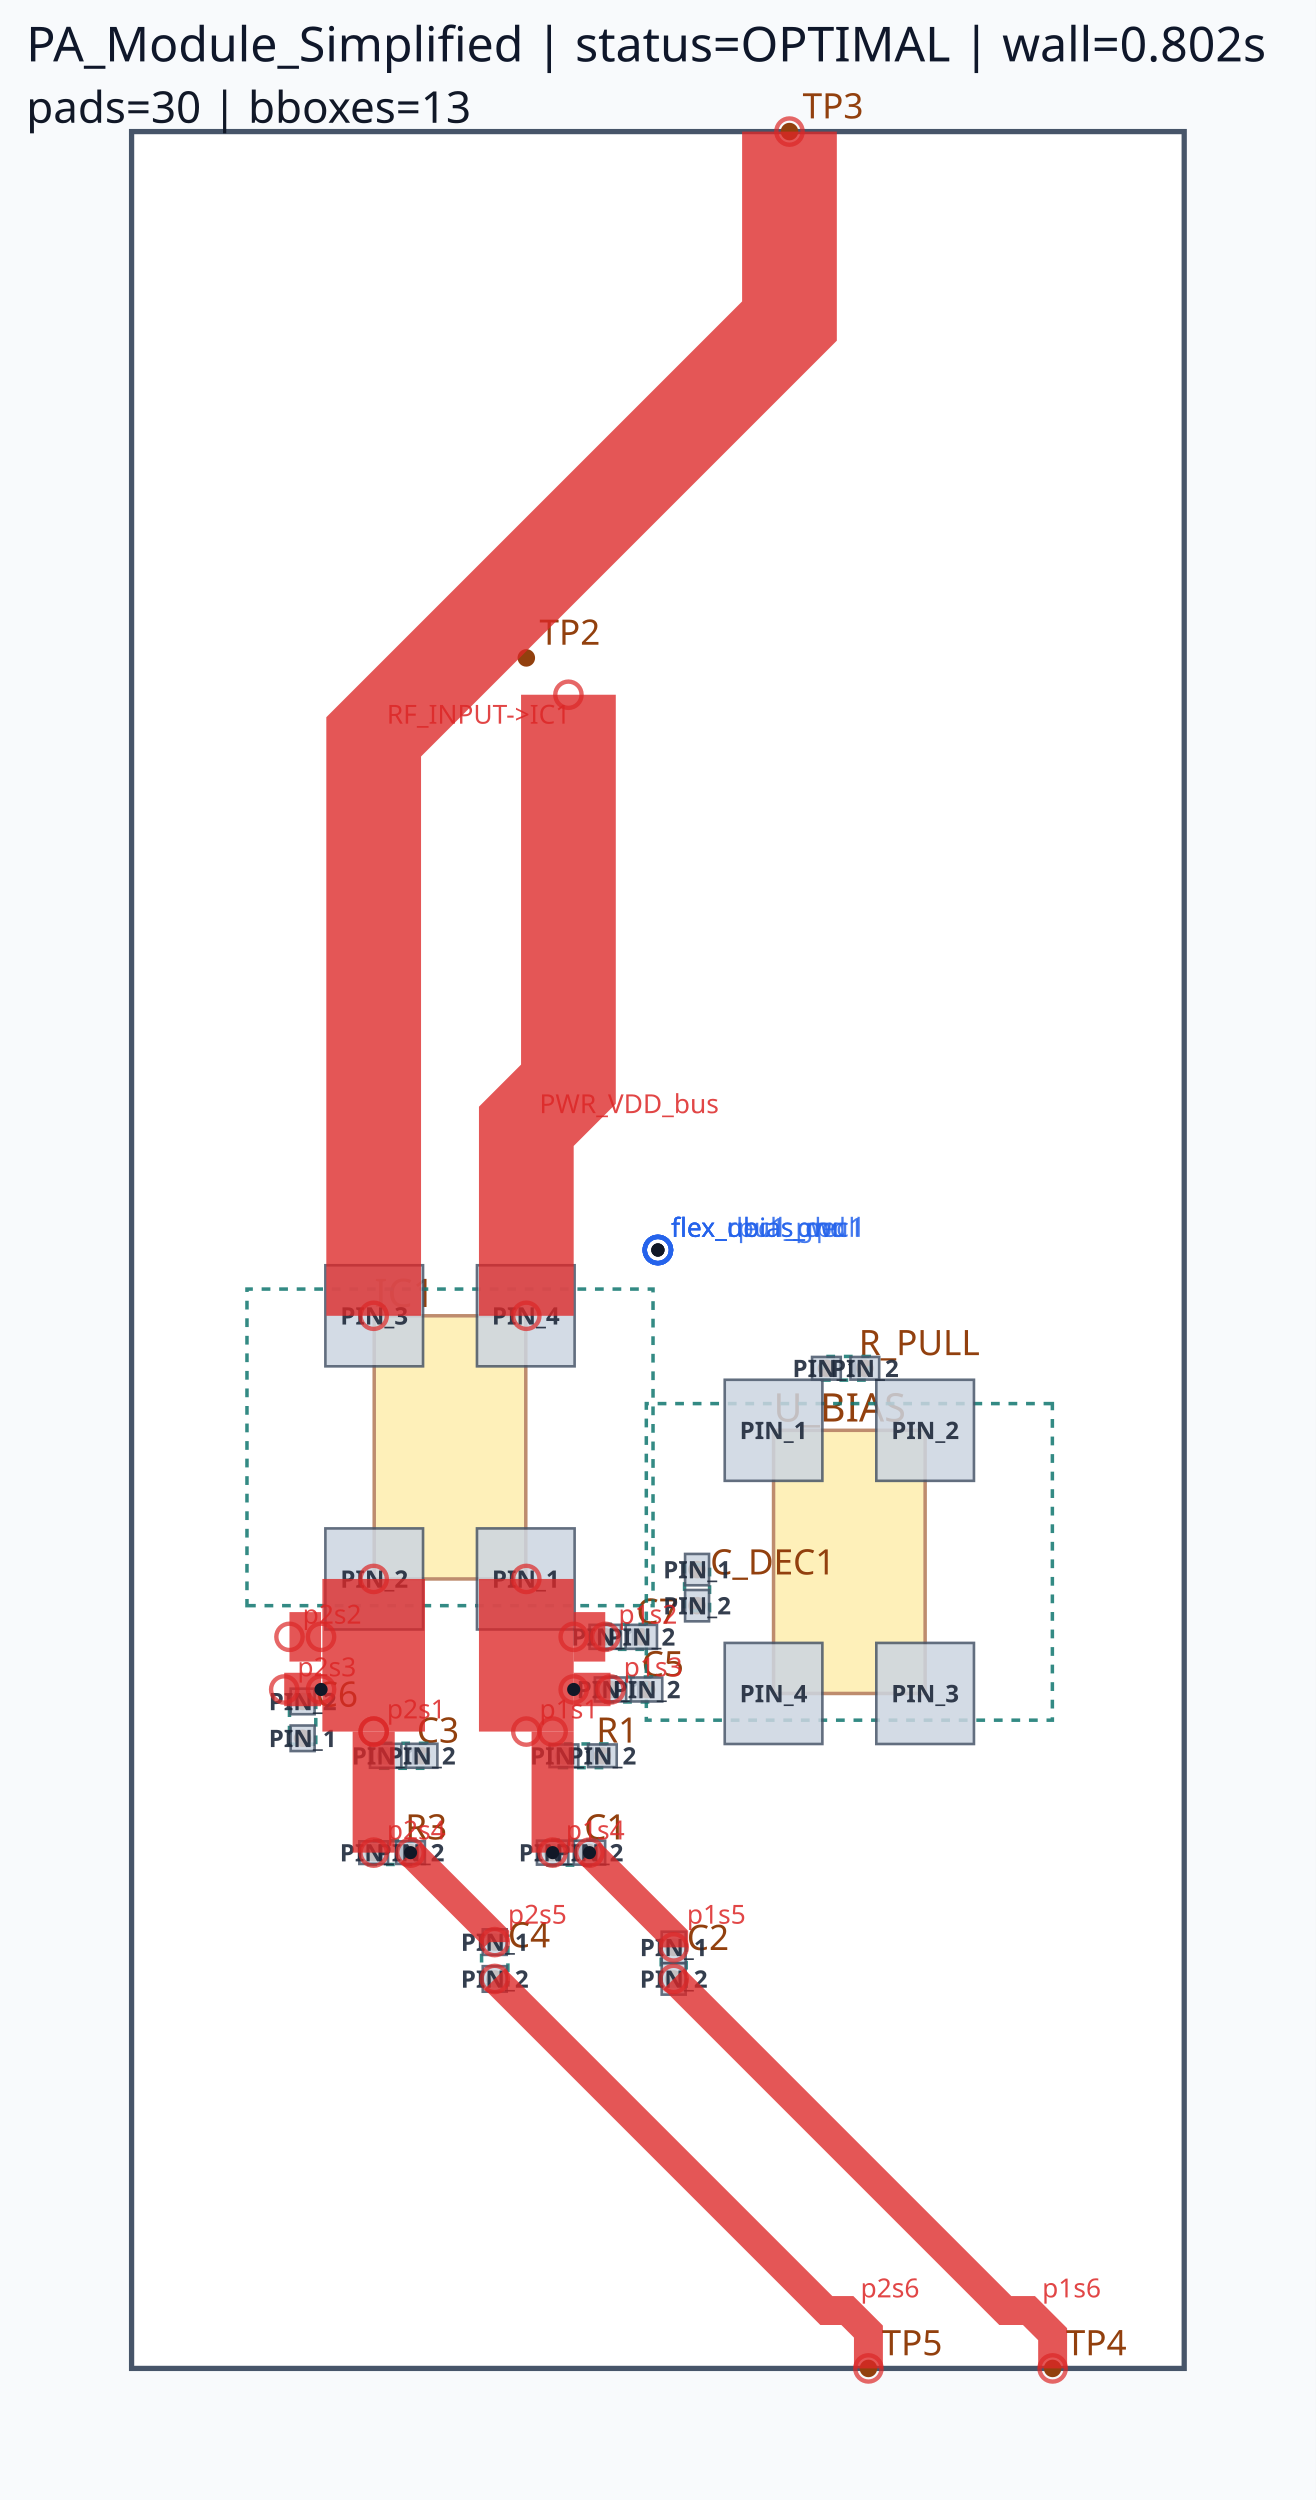
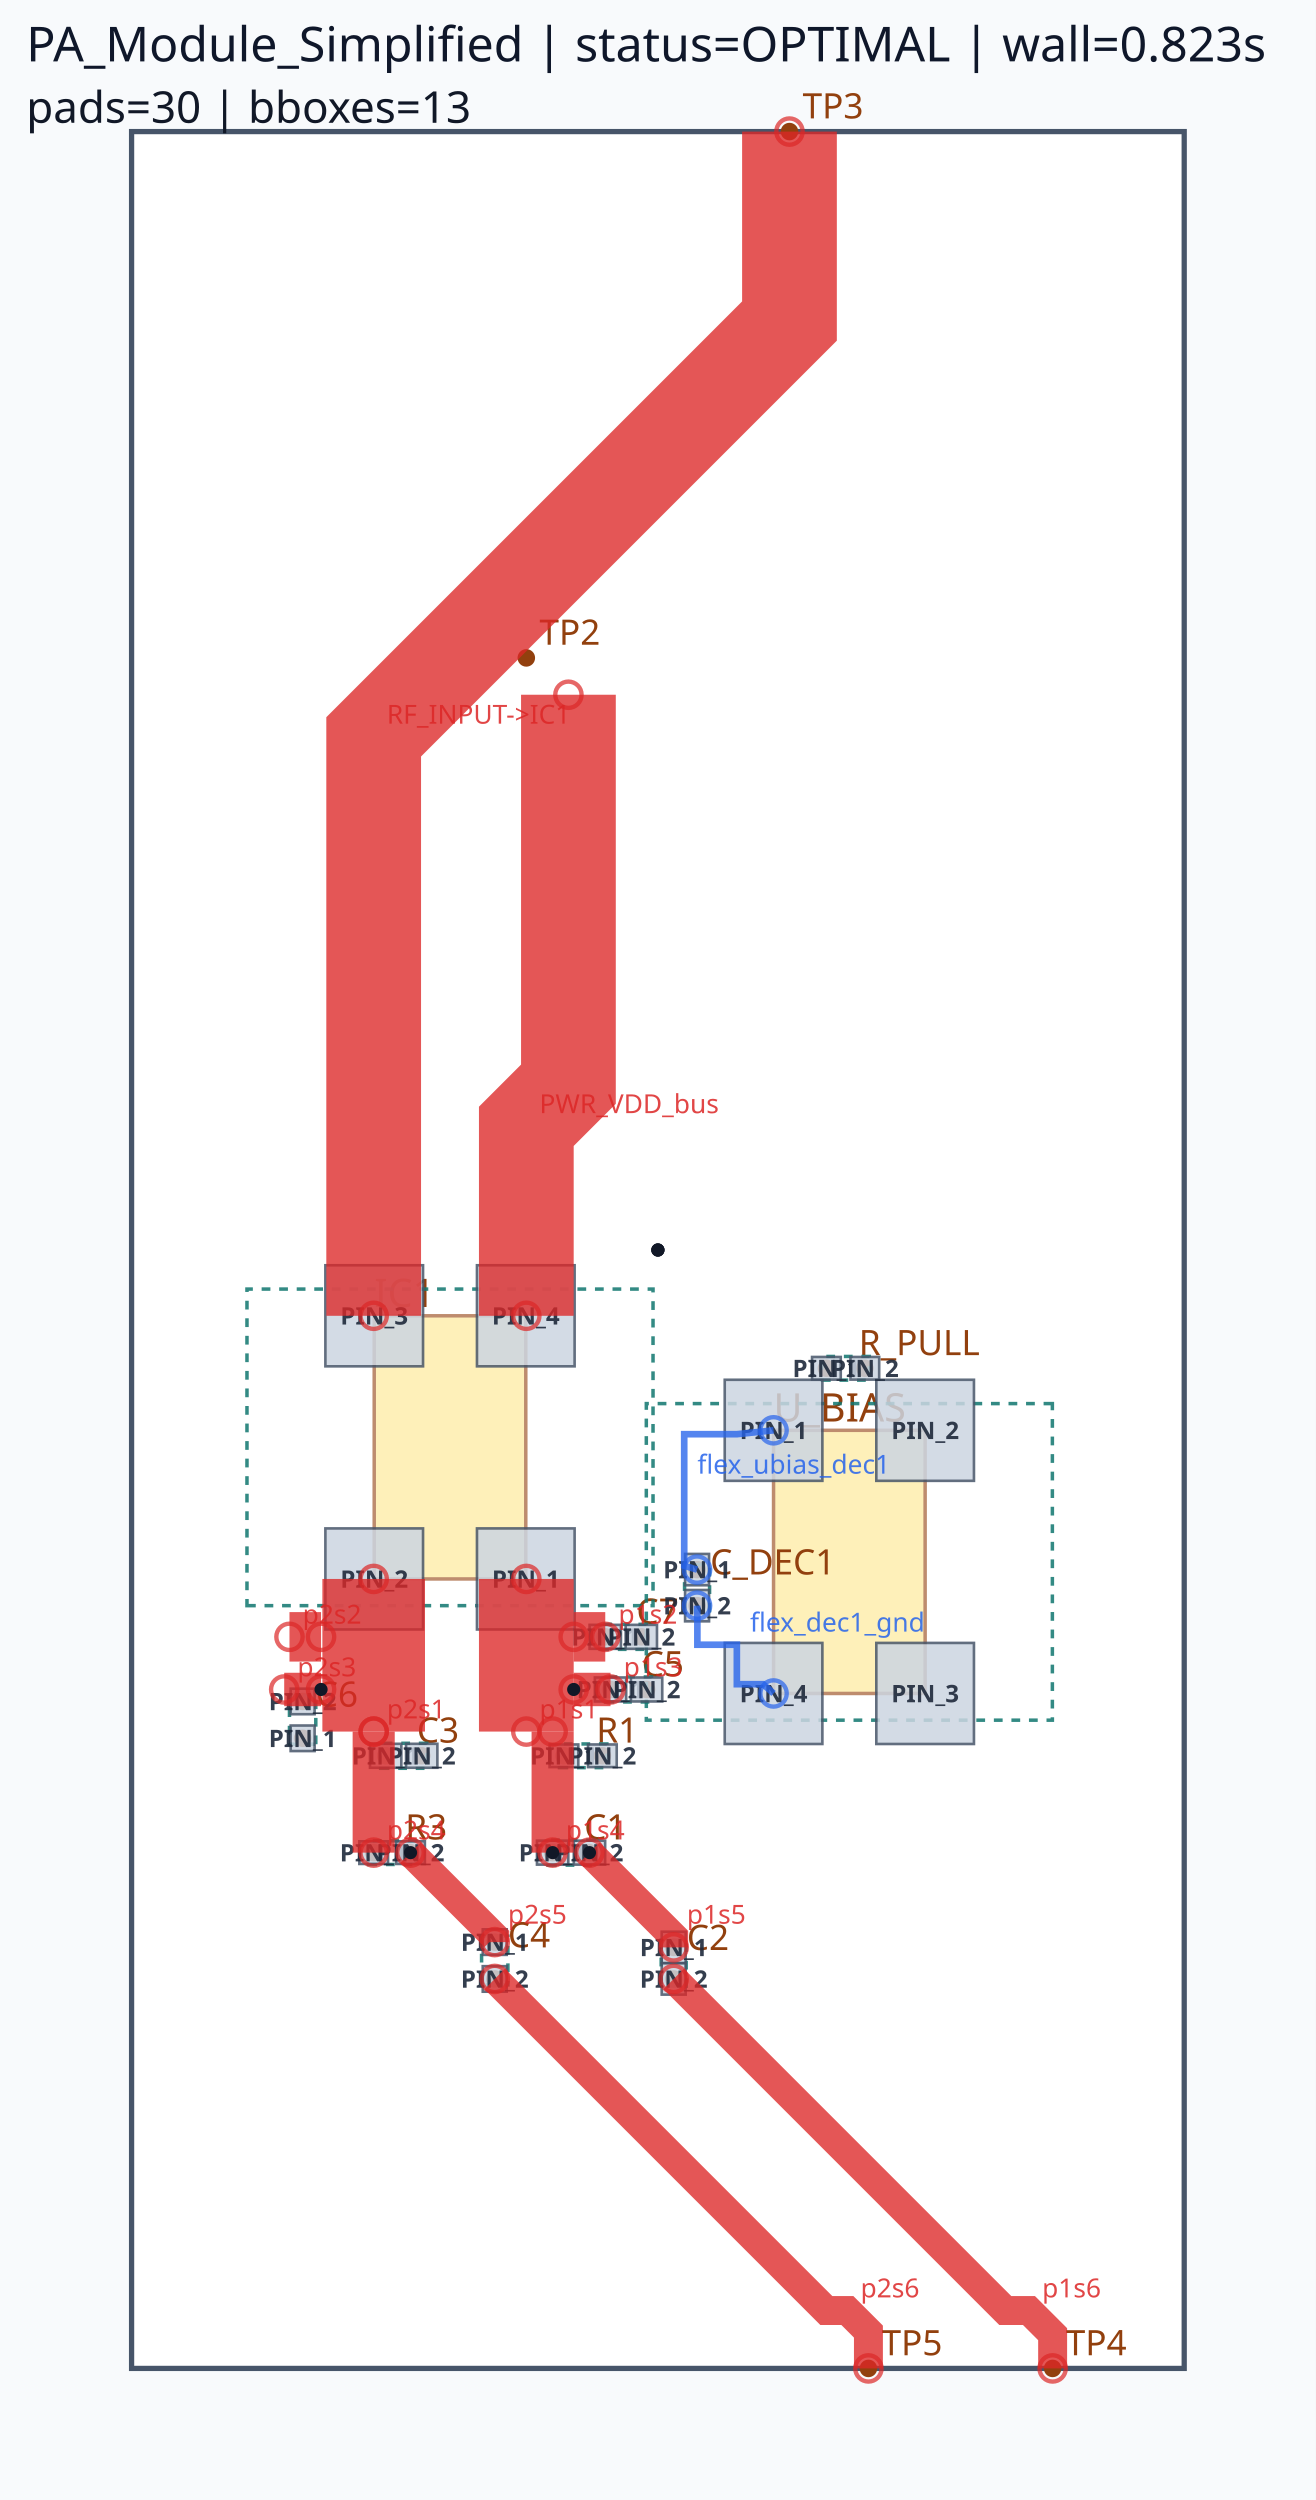
<svg xmlns="http://www.w3.org/2000/svg" viewBox="0 0 300.0 570.0" width="300.0" height="570.0">
  <rect x="0" y="0" width="100%" height="100%" fill="#f8fafc" />
  <rect x="30.00" y="30.00" width="240.00" height="510.00" fill="#ffffff" stroke="#475569" stroke-width="1.2" />
  <rect x="85.32" y="300.00" width="34.56" height="60.00" fill="#fde68a" stroke="#92400e" stroke-width="0.8" opacity="0.6" />
  <text x="85.32" y="298.00" font-family="sans-serif" font-size="9" fill="#92400e">IC1</text>
  <circle cx="120.00" cy="150.00" r="2" fill="#92400e" />
  <text x="123.00" y="147.00" font-family="sans-serif" font-size="8" fill="#92400e">TP2</text>
  <circle cx="180.00" cy="30.00" r="2" fill="#92400e" />
  <text x="183.00" y="27.00" font-family="sans-serif" font-size="8" fill="#92400e">TP3</text>
  <circle cx="240.00" cy="540.00" r="2" fill="#92400e" />
  <text x="243.00" y="537.00" font-family="sans-serif" font-size="8" fill="#92400e">TP4</text>
  <circle cx="198.00" cy="540.00" r="2" fill="#92400e" />
  <text x="201.00" y="537.00" font-family="sans-serif" font-size="8" fill="#92400e">TP5</text>
  <circle cx="126.00" cy="422.40" r="2" fill="#92400e" />
  <circle cx="134.40" cy="422.40" r="2" fill="#92400e" />
  <text x="133.20" y="419.40" font-family="sans-serif" font-size="8" fill="#92400e">C1</text>
  <circle cx="153.60" cy="444.00" r="2" fill="#92400e" />
  <circle cx="153.60" cy="451.20" r="2" fill="#92400e" />
  <text x="156.60" y="444.60" font-family="sans-serif" font-size="8" fill="#92400e">C2</text>
  <circle cx="112.80" cy="442.80" r="2" fill="#92400e" />
  <circle cx="112.80" cy="451.20" r="2" fill="#92400e" />
  <text x="115.80" y="444.00" font-family="sans-serif" font-size="8" fill="#92400e">C4</text>
  <circle cx="128.58" cy="400.32" r="2" fill="#92400e" />
  <circle cx="137.34" cy="400.32" r="2" fill="#92400e" />
  <text x="135.96" y="397.32" font-family="sans-serif" font-size="8" fill="#92400e">R1</text>
  <circle cx="85.20" cy="422.40" r="2" fill="#92400e" />
  <circle cx="93.60" cy="422.40" r="2" fill="#92400e" />
  <text x="92.40" y="419.40" font-family="sans-serif" font-size="8" fill="#92400e">R3</text>
  <circle cx="87.93" cy="400.32" r="2" fill="#92400e" />
  <circle cx="96.15" cy="400.32" r="2" fill="#92400e" />
  <text x="95.04" y="397.32" font-family="sans-serif" font-size="8" fill="#92400e">C3</text>
  <circle cx="139.20" cy="385.20" r="2" fill="#92400e" />
  <circle cx="147.42" cy="385.20" r="2" fill="#92400e" />
  <text x="146.31" y="382.20" font-family="sans-serif" font-size="8" fill="#92400e">C5</text>
  <circle cx="69.00" cy="396.33" r="2" fill="#92400e" />
  <circle cx="69.00" cy="387.93" r="2" fill="#92400e" />
  <text x="72.00" y="389.13" font-family="sans-serif" font-size="8" fill="#92400e">C6</text>
  <circle cx="138.00" cy="373.20" r="2" fill="#92400e" />
  <circle cx="146.22" cy="373.20" r="2" fill="#92400e" />
  <text x="145.11" y="370.20" font-family="sans-serif" font-size="8" fill="#92400e">C7</text>
  <rect x="176.37" y="326.11" width="34.56" height="60.00" fill="#fde68a" stroke="#92400e" stroke-width="0.8" opacity="0.6" />
  <text x="176.37" y="324.11" font-family="sans-serif" font-size="9" fill="#92400e">U_BIAS</text>
  <circle cx="158.93" cy="357.87" r="2" fill="#92400e" />
  <circle cx="158.93" cy="366.09" r="2" fill="#92400e" />
  <text x="161.93" y="358.98" font-family="sans-serif" font-size="8" fill="#92400e">C_DEC1</text>
  <circle cx="188.42" cy="311.97" r="2" fill="#92400e" />
  <circle cx="197.18" cy="311.97" r="2" fill="#92400e" />
  <text x="195.80" y="308.97" font-family="sans-serif" font-size="8" fill="#92400e">R_PULL</text>
  <path d="M 56.31,366.09 L 148.89,366.09 L 148.89,293.91 L 56.31,293.91 Z" class="component-bbox" fill="none" stroke="#0f766e" stroke-width="0.8" stroke-dasharray="2 2" opacity="0.85" />
  <path d="M 124.95,425.25 L 135.45,425.25 L 135.45,419.55 L 124.95,419.55 Z" class="component-bbox" fill="none" stroke="#0f766e" stroke-width="0.8" stroke-dasharray="2 2" opacity="0.85" />
  <path d="M 150.75,442.35 L 150.75,452.85 L 156.45,452.85 L 156.45,442.35 Z" class="component-bbox" fill="none" stroke="#0f766e" stroke-width="0.8" stroke-dasharray="2 2" opacity="0.85" />
  <path d="M 109.80,441.45 L 109.80,452.55 L 115.80,452.55 L 115.80,441.45 Z" class="component-bbox" fill="none" stroke="#0f766e" stroke-width="0.8" stroke-dasharray="2 2" opacity="0.85" />
  <path d="M 127.56,403.02 L 138.36,403.02 L 138.36,397.62 L 127.56,397.62 Z" class="component-bbox" fill="none" stroke="#0f766e" stroke-width="0.8" stroke-dasharray="2 2" opacity="0.85" />
  <path d="M 84.00,425.10 L 94.80,425.10 L 94.80,419.70 L 84.00,419.70 Z" class="component-bbox" fill="none" stroke="#0f766e" stroke-width="0.8" stroke-dasharray="2 2" opacity="0.85" />
  <path d="M 86.79,403.17 L 97.29,403.17 L 97.29,397.47 L 86.79,397.47 Z" class="component-bbox" fill="none" stroke="#0f766e" stroke-width="0.8" stroke-dasharray="2 2" opacity="0.85" />
  <path d="M 138.06,388.05 L 148.56,388.05 L 148.56,382.35 L 138.06,382.35 Z" class="component-bbox" fill="none" stroke="#0f766e" stroke-width="0.8" stroke-dasharray="2 2" opacity="0.85" />
  <path d="M 72.00,397.68 L 72.00,386.58 L 66.00,386.58 L 66.00,397.68 Z" class="component-bbox" fill="none" stroke="#0f766e" stroke-width="0.8" stroke-dasharray="2 2" opacity="0.85" />
  <path d="M 136.86,376.05 L 147.36,376.05 L 147.36,370.35 L 136.86,370.35 Z" class="component-bbox" fill="none" stroke="#0f766e" stroke-width="0.8" stroke-dasharray="2 2" opacity="0.85" />
  <path d="M 239.94,320.02 L 147.36,320.02 L 147.36,392.20 L 239.94,392.20 Z" class="component-bbox" fill="none" stroke="#0f766e" stroke-width="0.8" stroke-dasharray="2 2" opacity="0.85" />
  <path d="M 156.08,356.73 L 156.08,367.23 L 161.78,367.23 L 161.78,356.73 Z" class="component-bbox" fill="none" stroke="#0f766e" stroke-width="0.8" stroke-dasharray="2 2" opacity="0.85" />
  <path d="M 187.40,314.67 L 198.20,314.67 L 198.20,309.27 L 187.40,309.27 Z" class="component-bbox" fill="none" stroke="#0f766e" stroke-width="0.8" stroke-dasharray="2 2" opacity="0.85" />
  <polygon points="108.75,348.48 108.75,371.52 131.01,371.52 131.01,348.48" fill="#cbd5e1" stroke="#475569" stroke-width="0.6" opacity="0.85" />
  <text x="119.88" y="362.00" font-family="sans-serif" font-size="5.5" text-anchor="middle" font-weight="bold" fill="#1e293b" opacity="0.9">PIN_1</text>
  <polygon points="74.19,348.48 74.19,371.52 96.45,371.52 96.45,348.48" fill="#cbd5e1" stroke="#475569" stroke-width="0.6" opacity="0.85" />
  <text x="85.32" y="362.00" font-family="sans-serif" font-size="5.5" text-anchor="middle" font-weight="bold" fill="#1e293b" opacity="0.9">PIN_2</text>
  <polygon points="96.45,311.52 96.45,288.48 74.19,288.48 74.19,311.52" fill="#cbd5e1" stroke="#475569" stroke-width="0.6" opacity="0.85" />
  <text x="85.32" y="302.00" font-family="sans-serif" font-size="5.5" text-anchor="middle" font-weight="bold" fill="#1e293b" opacity="0.9">PIN_3</text>
  <polygon points="131.01,311.52 131.01,288.48 108.75,288.48 108.75,311.52" fill="#cbd5e1" stroke="#475569" stroke-width="0.6" opacity="0.85" />
  <text x="119.88" y="302.00" font-family="sans-serif" font-size="5.5" text-anchor="middle" font-weight="bold" fill="#1e293b" opacity="0.9">PIN_4</text>
  <polygon points="122.43,425.13 129.57,425.13 129.57,419.67 122.43,419.67" fill="#cbd5e1" stroke="#475569" stroke-width="0.6" opacity="0.85" />
  <text x="126.00" y="424.40" font-family="sans-serif" font-size="5.5" text-anchor="middle" font-weight="bold" fill="#1e293b" opacity="0.9">PIN_1</text>
  <polygon points="130.83,425.13 137.97,425.13 137.97,419.67 130.83,419.67" fill="#cbd5e1" stroke="#475569" stroke-width="0.6" opacity="0.85" />
  <text x="134.40" y="424.40" font-family="sans-serif" font-size="5.5" text-anchor="middle" font-weight="bold" fill="#1e293b" opacity="0.9">PIN_2</text>
  <polygon points="150.87,440.43 150.87,447.57 156.33,447.57 156.33,440.43" fill="#cbd5e1" stroke="#475569" stroke-width="0.6" opacity="0.85" />
  <text x="153.60" y="446.00" font-family="sans-serif" font-size="5.5" text-anchor="middle" font-weight="bold" fill="#1e293b" opacity="0.9">PIN_1</text>
  <polygon points="150.87,447.63 150.87,454.77 156.33,454.77 156.33,447.63" fill="#cbd5e1" stroke="#475569" stroke-width="0.6" opacity="0.85" />
  <text x="153.60" y="453.20" font-family="sans-serif" font-size="5.5" text-anchor="middle" font-weight="bold" fill="#1e293b" opacity="0.9">PIN_2</text>
  <polygon points="115.53,445.71 115.53,439.89 110.07,439.89 110.07,445.71" fill="#cbd5e1" stroke="#475569" stroke-width="0.6" opacity="0.85" />
  <text x="112.80" y="444.80" font-family="sans-serif" font-size="5.5" text-anchor="middle" font-weight="bold" fill="#1e293b" opacity="0.9">PIN_1</text>
  <polygon points="110.07,448.29 110.07,454.11 115.53,454.11 115.53,448.29" fill="#cbd5e1" stroke="#475569" stroke-width="0.6" opacity="0.85" />
  <text x="112.80" y="453.20" font-family="sans-serif" font-size="5.5" text-anchor="middle" font-weight="bold" fill="#1e293b" opacity="0.9">PIN_2</text>
  <polygon points="125.31,402.90 131.85,402.90 131.85,397.74 125.31,397.74" fill="#cbd5e1" stroke="#475569" stroke-width="0.6" opacity="0.85" />
  <text x="128.58" y="402.32" font-family="sans-serif" font-size="5.5" text-anchor="middle" font-weight="bold" fill="#1e293b" opacity="0.9">PIN_1</text>
  <polygon points="134.07,402.90 140.61,402.90 140.61,397.74 134.07,397.74" fill="#cbd5e1" stroke="#475569" stroke-width="0.6" opacity="0.85" />
  <text x="137.34" y="402.32" font-family="sans-serif" font-size="5.5" text-anchor="middle" font-weight="bold" fill="#1e293b" opacity="0.9">PIN_2</text>
  <polygon points="81.93,424.98 88.47,424.98 88.47,419.82 81.93,419.82" fill="#cbd5e1" stroke="#475569" stroke-width="0.6" opacity="0.85" />
  <text x="85.20" y="424.40" font-family="sans-serif" font-size="5.5" text-anchor="middle" font-weight="bold" fill="#1e293b" opacity="0.9">PIN_1</text>
  <polygon points="90.33,424.98 96.87,424.98 96.87,419.82 90.33,419.82" fill="#cbd5e1" stroke="#475569" stroke-width="0.6" opacity="0.85" />
  <text x="93.60" y="424.40" font-family="sans-serif" font-size="5.5" text-anchor="middle" font-weight="bold" fill="#1e293b" opacity="0.9">PIN_2</text>
  <polygon points="84.36,403.05 91.50,403.05 91.50,397.59 84.36,397.59" fill="#cbd5e1" stroke="#475569" stroke-width="0.6" opacity="0.85" />
  <text x="87.93" y="402.32" font-family="sans-serif" font-size="5.5" text-anchor="middle" font-weight="bold" fill="#1e293b" opacity="0.9">PIN_1</text>
  <polygon points="92.58,403.05 99.72,403.05 99.72,397.59 92.58,397.59" fill="#cbd5e1" stroke="#475569" stroke-width="0.6" opacity="0.85" />
  <text x="96.15" y="402.32" font-family="sans-serif" font-size="5.5" text-anchor="middle" font-weight="bold" fill="#1e293b" opacity="0.9">PIN_2</text>
  <polygon points="135.63,387.93 142.77,387.93 142.77,382.47 135.63,382.47" fill="#cbd5e1" stroke="#475569" stroke-width="0.6" opacity="0.85" />
  <text x="139.20" y="387.20" font-family="sans-serif" font-size="5.5" text-anchor="middle" font-weight="bold" fill="#1e293b" opacity="0.9">PIN_1</text>
  <polygon points="143.85,387.93 150.99,387.93 150.99,382.47 143.85,382.47" fill="#cbd5e1" stroke="#475569" stroke-width="0.6" opacity="0.85" />
  <text x="147.42" y="387.20" font-family="sans-serif" font-size="5.5" text-anchor="middle" font-weight="bold" fill="#1e293b" opacity="0.9">PIN_2</text>
  <polygon points="66.27,393.42 66.27,399.24 71.73,399.24 71.73,393.42" fill="#cbd5e1" stroke="#475569" stroke-width="0.6" opacity="0.85" />
  <text x="69.00" y="398.33" font-family="sans-serif" font-size="5.5" text-anchor="middle" font-weight="bold" fill="#1e293b" opacity="0.9">PIN_1</text>
  <polygon points="71.73,390.84 71.73,385.02 66.27,385.02 66.27,390.84" fill="#cbd5e1" stroke="#475569" stroke-width="0.6" opacity="0.85" />
  <text x="69.00" y="389.93" font-family="sans-serif" font-size="5.5" text-anchor="middle" font-weight="bold" fill="#1e293b" opacity="0.9">PIN_2</text>
  <polygon points="134.43,375.93 141.57,375.93 141.57,370.47 134.43,370.47" fill="#cbd5e1" stroke="#475569" stroke-width="0.6" opacity="0.85" />
  <text x="138.00" y="375.20" font-family="sans-serif" font-size="5.5" text-anchor="middle" font-weight="bold" fill="#1e293b" opacity="0.9">PIN_1</text>
  <polygon points="142.65,375.93 149.79,375.93 149.79,370.47 142.65,370.47" fill="#cbd5e1" stroke="#475569" stroke-width="0.6" opacity="0.85" />
  <text x="146.22" y="375.20" font-family="sans-serif" font-size="5.5" text-anchor="middle" font-weight="bold" fill="#1e293b" opacity="0.9">PIN_2</text>
  <polygon points="187.50,337.63 187.50,314.59 165.24,314.59 165.24,337.63" fill="#cbd5e1" stroke="#475569" stroke-width="0.6" opacity="0.85" />
  <text x="176.37" y="328.11" font-family="sans-serif" font-size="5.5" text-anchor="middle" font-weight="bold" fill="#1e293b" opacity="0.9">PIN_1</text>
  <polygon points="222.06,337.63 222.06,314.59 199.80,314.59 199.80,337.63" fill="#cbd5e1" stroke="#475569" stroke-width="0.6" opacity="0.85" />
  <text x="210.93" y="328.11" font-family="sans-serif" font-size="5.5" text-anchor="middle" font-weight="bold" fill="#1e293b" opacity="0.9">PIN_2</text>
  <polygon points="199.80,374.59 199.80,397.63 222.06,397.63 222.06,374.59" fill="#cbd5e1" stroke="#475569" stroke-width="0.6" opacity="0.85" />
  <text x="210.93" y="388.11" font-family="sans-serif" font-size="5.5" text-anchor="middle" font-weight="bold" fill="#1e293b" opacity="0.9">PIN_3</text>
  <polygon points="165.24,374.59 165.24,397.63 187.50,397.63 187.50,374.59" fill="#cbd5e1" stroke="#475569" stroke-width="0.6" opacity="0.85" />
  <text x="176.37" y="388.11" font-family="sans-serif" font-size="5.5" text-anchor="middle" font-weight="bold" fill="#1e293b" opacity="0.9">PIN_4</text>
  <polygon points="156.20,354.30 156.20,361.44 161.66,361.44 161.66,354.30" fill="#cbd5e1" stroke="#475569" stroke-width="0.6" opacity="0.85" />
  <text x="158.93" y="359.87" font-family="sans-serif" font-size="5.5" text-anchor="middle" font-weight="bold" fill="#1e293b" opacity="0.9">PIN_1</text>
  <polygon points="156.20,362.52 156.20,369.66 161.66,369.66 161.66,362.52" fill="#cbd5e1" stroke="#475569" stroke-width="0.6" opacity="0.85" />
  <text x="158.93" y="368.09" font-family="sans-serif" font-size="5.5" text-anchor="middle" font-weight="bold" fill="#1e293b" opacity="0.9">PIN_2</text>
  <polygon points="185.15,314.55 191.69,314.55 191.69,309.39 185.15,309.39" fill="#cbd5e1" stroke="#475569" stroke-width="0.6" opacity="0.85" />
  <text x="188.42" y="313.97" font-family="sans-serif" font-size="5.5" text-anchor="middle" font-weight="bold" fill="#1e293b" opacity="0.9">PIN_1</text>
  <polygon points="193.91,314.55 200.45,314.55 200.45,309.39 193.91,309.39" fill="#cbd5e1" stroke="#475569" stroke-width="0.6" opacity="0.85" />
  <text x="197.18" y="313.97" font-family="sans-serif" font-size="5.5" text-anchor="middle" font-weight="bold" fill="#1e293b" opacity="0.9">PIN_2</text>
  <polyline points="85.20,360.00 85.20,394.80" fill="none" stroke="#dc2626" stroke-width="23.40" stroke-linecap="butt" stroke-linejoin="miter" opacity="0.78" />
  <circle cx="85.20" cy="360.00" r="3" fill="none" stroke="#dc2626" stroke-width="1.0" opacity="0.7" />
  <circle cx="85.20" cy="394.80" r="3" fill="none" stroke="#dc2626" stroke-width="1.0" opacity="0.7" />
  <text x="88.20" y="391.80" font-family="sans-serif" font-size="6" fill="#dc2626" opacity="0.85">p2s1</text>
  <polyline points="120.00,360.00 120.00,394.80" fill="none" stroke="#dc2626" stroke-width="21.60" stroke-linecap="butt" stroke-linejoin="miter" opacity="0.78" />
  <circle cx="120.00" cy="360.00" r="3" fill="none" stroke="#dc2626" stroke-width="1.0" opacity="0.7" />
  <circle cx="120.00" cy="394.80" r="3" fill="none" stroke="#dc2626" stroke-width="1.0" opacity="0.7" />
  <text x="123.00" y="391.80" font-family="sans-serif" font-size="6" fill="#dc2626" opacity="0.85">p1s1</text>
  <polyline points="126.00,394.80 126.00,422.40" fill="none" stroke="#dc2626" stroke-width="9.60" stroke-linecap="butt" stroke-linejoin="miter" opacity="0.78" />
  <circle cx="126.00" cy="394.80" r="3" fill="none" stroke="#dc2626" stroke-width="1.0" opacity="0.7" />
  <circle cx="126.00" cy="422.40" r="3" fill="none" stroke="#dc2626" stroke-width="1.0" opacity="0.7" />
  <text x="129.00" y="419.40" font-family="sans-serif" font-size="6" fill="#dc2626" opacity="0.85">p1s4</text>
  <polyline points="85.20,394.80 85.20,422.40" fill="none" stroke="#dc2626" stroke-width="9.60" stroke-linecap="butt" stroke-linejoin="miter" opacity="0.78" />
  <circle cx="85.20" cy="394.80" r="3" fill="none" stroke="#dc2626" stroke-width="1.0" opacity="0.7" />
  <circle cx="85.20" cy="422.40" r="3" fill="none" stroke="#dc2626" stroke-width="1.0" opacity="0.7" />
  <text x="88.20" y="419.40" font-family="sans-serif" font-size="6" fill="#dc2626" opacity="0.85">p2s4</text>
  <polyline points="130.80,373.20 138.00,373.20" fill="none" stroke="#dc2626" stroke-width="11.28" stroke-linecap="butt" stroke-linejoin="miter" opacity="0.78" />
  <circle cx="130.80" cy="373.20" r="3" fill="none" stroke="#dc2626" stroke-width="1.0" opacity="0.7" />
  <circle cx="138.00" cy="373.20" r="3" fill="none" stroke="#dc2626" stroke-width="1.0" opacity="0.7" />
  <text x="141.00" y="370.20" font-family="sans-serif" font-size="6" fill="#dc2626" opacity="0.85">p1s2</text>
  <polyline points="73.20,373.20 66.00,373.20" fill="none" stroke="#dc2626" stroke-width="11.28" stroke-linecap="butt" stroke-linejoin="miter" opacity="0.78" />
  <circle cx="73.20" cy="373.20" r="3" fill="none" stroke="#dc2626" stroke-width="1.0" opacity="0.7" />
  <circle cx="66.00" cy="373.20" r="3" fill="none" stroke="#dc2626" stroke-width="1.0" opacity="0.7" />
  <text x="69.00" y="370.20" font-family="sans-serif" font-size="6" fill="#dc2626" opacity="0.85">p2s2</text>
  <polyline points="134.40,422.40 153.60,441.60 153.60,444.00" fill="none" stroke="#dc2626" stroke-width="6.60" stroke-linecap="butt" stroke-linejoin="miter" opacity="0.78" />
  <circle cx="134.40" cy="422.40" r="3" fill="none" stroke="#dc2626" stroke-width="1.0" opacity="0.7" />
  <circle cx="153.60" cy="444.00" r="3" fill="none" stroke="#dc2626" stroke-width="1.0" opacity="0.7" />
  <text x="156.60" y="438.60" font-family="sans-serif" font-size="6" fill="#dc2626" opacity="0.85">p1s5</text>
  <polyline points="93.60,422.40 112.80,441.60 112.80,442.80" fill="none" stroke="#dc2626" stroke-width="6.60" stroke-linecap="butt" stroke-linejoin="miter" opacity="0.78" />
  <circle cx="93.60" cy="422.40" r="3" fill="none" stroke="#dc2626" stroke-width="1.0" opacity="0.7" />
  <circle cx="112.80" cy="442.80" r="3" fill="none" stroke="#dc2626" stroke-width="1.0" opacity="0.7" />
  <text x="115.80" y="438.60" font-family="sans-serif" font-size="6" fill="#dc2626" opacity="0.85">p2s5</text>
  <polyline points="130.80,385.20 139.20,385.20" fill="none" stroke="#dc2626" stroke-width="7.62" stroke-linecap="butt" stroke-linejoin="miter" opacity="0.78" />
  <circle cx="130.80" cy="385.20" r="3" fill="none" stroke="#dc2626" stroke-width="1.0" opacity="0.7" />
  <circle cx="139.20" cy="385.20" r="3" fill="none" stroke="#dc2626" stroke-width="1.0" opacity="0.7" />
  <text x="142.20" y="382.20" font-family="sans-serif" font-size="6" fill="#dc2626" opacity="0.85">p1s3</text>
  <polyline points="73.20,385.20 64.80,385.20" fill="none" stroke="#dc2626" stroke-width="7.62" stroke-linecap="butt" stroke-linejoin="miter" opacity="0.78" />
  <circle cx="73.20" cy="385.20" r="3" fill="none" stroke="#dc2626" stroke-width="1.0" opacity="0.7" />
  <circle cx="64.80" cy="385.20" r="3" fill="none" stroke="#dc2626" stroke-width="1.0" opacity="0.7" />
  <text x="67.80" y="382.20" font-family="sans-serif" font-size="6" fill="#dc2626" opacity="0.85">p2s3</text>
  <polyline points="180.00,30.00 180.00,73.20 85.20,168.00 85.20,300.00" fill="none" stroke="#dc2626" stroke-width="21.60" stroke-linecap="butt" stroke-linejoin="miter" opacity="0.78" />
  <circle cx="180.00" cy="30.00" r="3" fill="none" stroke="#dc2626" stroke-width="1.0" opacity="0.7" />
  <circle cx="85.20" cy="300.00" r="3" fill="none" stroke="#dc2626" stroke-width="1.0" opacity="0.7" />
  <text x="88.20" y="165.00" font-family="sans-serif" font-size="6" fill="#dc2626" opacity="0.85">RF_INPUT-&gt;IC1</text>
  <polyline points="129.60,158.40 129.60,247.20 120.00,256.80 120.00,300.00" fill="none" stroke="#dc2626" stroke-width="21.60" stroke-linecap="butt" stroke-linejoin="miter" opacity="0.78" />
  <circle cx="129.60" cy="158.40" r="3" fill="none" stroke="#dc2626" stroke-width="1.0" opacity="0.7" />
  <circle cx="120.00" cy="300.00" r="3" fill="none" stroke="#dc2626" stroke-width="1.0" opacity="0.7" />
  <text x="123.00" y="253.80" font-family="sans-serif" font-size="6" fill="#dc2626" opacity="0.85">PWR_VDD_bus</text>
  <polyline points="153.60,451.20 229.20,526.80 234.60,526.80 240.00,532.20 240.00,540.00" fill="none" stroke="#dc2626" stroke-width="6.60" stroke-linecap="butt" stroke-linejoin="miter" opacity="0.78" />
  <circle cx="153.60" cy="451.20" r="3" fill="none" stroke="#dc2626" stroke-width="1.0" opacity="0.7" />
  <circle cx="240.00" cy="540.00" r="3" fill="none" stroke="#dc2626" stroke-width="1.0" opacity="0.7" />
  <text x="237.60" y="523.80" font-family="sans-serif" font-size="6" fill="#dc2626" opacity="0.85">p1s6</text>
  <polyline points="112.80,451.20 188.40,526.80 193.20,526.80 198.00,531.60 198.00,540.00" fill="none" stroke="#dc2626" stroke-width="6.60" stroke-linecap="butt" stroke-linejoin="miter" opacity="0.78" />
  <circle cx="112.80" cy="451.20" r="3" fill="none" stroke="#dc2626" stroke-width="1.0" opacity="0.7" />
  <circle cx="198.00" cy="540.00" r="3" fill="none" stroke="#dc2626" stroke-width="1.0" opacity="0.7" />
  <text x="196.20" y="523.80" font-family="sans-serif" font-size="6" fill="#dc2626" opacity="0.85">p2s6</text>
-   <polyline points="150.00,285.00 150.00,285.00" fill="none" stroke="#2563eb" stroke-width="1.52" stroke-linecap="butt" stroke-linejoin="miter" opacity="0.78" />
-   <circle cx="150.00" cy="285.00" r="3" fill="none" stroke="#2563eb" stroke-width="1.0" opacity="0.7" />
-   <circle cx="150.00" cy="285.00" r="3" fill="none" stroke="#2563eb" stroke-width="1.0" opacity="0.7" />
-   <text x="153.00" y="282.00" font-family="sans-serif" font-size="6" fill="#2563eb" opacity="0.85">flex_ubias_dec1</text>
-   <polyline points="150.00,285.00 150.00,285.00" fill="none" stroke="#2563eb" stroke-width="1.52" stroke-linecap="butt" stroke-linejoin="miter" opacity="0.78" />
-   <circle cx="150.00" cy="285.00" r="3" fill="none" stroke="#2563eb" stroke-width="1.0" opacity="0.7" />
-   <circle cx="150.00" cy="285.00" r="3" fill="none" stroke="#2563eb" stroke-width="1.0" opacity="0.7" />
-   <text x="153.00" y="282.00" font-family="sans-serif" font-size="6" fill="#2563eb" opacity="0.85">flex_dec1_gnd</text>
-   <polyline points="150.00,285.00 150.00,285.00" fill="none" stroke="#2563eb" stroke-width="1.52" stroke-linecap="butt" stroke-linejoin="miter" opacity="0.78" />
-   <circle cx="150.00" cy="285.00" r="3" fill="none" stroke="#2563eb" stroke-width="1.0" opacity="0.7" />
-   <circle cx="150.00" cy="285.00" r="3" fill="none" stroke="#2563eb" stroke-width="1.0" opacity="0.7" />
-   <text x="153.00" y="282.00" font-family="sans-serif" font-size="6" fill="#2563eb" opacity="0.85">flex_ubias_rpull</text>
-   <polyline points="150.00,285.00 150.00,285.00" fill="none" stroke="#2563eb" stroke-width="1.52" stroke-linecap="butt" stroke-linejoin="miter" opacity="0.78" />
-   <circle cx="150.00" cy="285.00" r="3" fill="none" stroke="#2563eb" stroke-width="1.0" opacity="0.7" />
-   <circle cx="150.00" cy="285.00" r="3" fill="none" stroke="#2563eb" stroke-width="1.0" opacity="0.7" />
-   <text x="153.00" y="282.00" font-family="sans-serif" font-size="6" fill="#2563eb" opacity="0.85">flex_rpull_pwr</text>
+   <polyline points="176.37,326.11 168.00,327.00 162.00,327.00 156.00,327.00 156.00,333.00 156.00,339.00 156.00,345.00 156.00,351.00 156.00,357.00 158.93,357.87" fill="none" stroke="#2563eb" stroke-width="1.52" stroke-linecap="butt" stroke-linejoin="miter" opacity="0.78" />
+   <circle cx="176.37" cy="326.11" r="3" fill="none" stroke="#2563eb" stroke-width="1.0" opacity="0.7" />
+   <circle cx="158.93" cy="357.87" r="3" fill="none" stroke="#2563eb" stroke-width="1.0" opacity="0.7" />
+   <text x="159.00" y="336.00" font-family="sans-serif" font-size="6" fill="#2563eb" opacity="0.85">flex_ubias_dec1</text>
+   <polyline points="158.93,366.09 159.00,369.00 159.00,375.00 165.00,375.00 168.00,375.00 168.00,381.00 168.00,384.00 174.00,384.00 176.37,386.11" fill="none" stroke="#2563eb" stroke-width="1.52" stroke-linecap="butt" stroke-linejoin="miter" opacity="0.78" />
+   <circle cx="158.93" cy="366.09" r="3" fill="none" stroke="#2563eb" stroke-width="1.0" opacity="0.7" />
+   <circle cx="176.37" cy="386.11" r="3" fill="none" stroke="#2563eb" stroke-width="1.0" opacity="0.7" />
+   <text x="171.00" y="372.00" font-family="sans-serif" font-size="6" fill="#2563eb" opacity="0.85">flex_dec1_gnd</text>
  <circle cx="130.80" cy="385.20" r="1.5" fill="#111827" />
  <circle cx="150.00" cy="285.00" r="1.5" fill="#111827" />
  <circle cx="126.00" cy="422.40" r="1.5" fill="#111827" />
  <circle cx="134.40" cy="422.40" r="1.5" fill="#111827" />
  <circle cx="73.20" cy="385.20" r="1.5" fill="#111827" />
  <circle cx="150.00" cy="285.00" r="1.5" fill="#111827" />
  <circle cx="150.00" cy="285.00" r="1.5" fill="#111827" />
  <circle cx="93.60" cy="422.40" r="1.5" fill="#111827" />
-   <text x="6" y="14" font-family="sans-serif" font-size="11" fill="#0f172a">PA_Module_Simplified | status=OPTIMAL | wall=0.802s</text>
+   <text x="6" y="14" font-family="sans-serif" font-size="11" fill="#0f172a">PA_Module_Simplified | status=OPTIMAL | wall=0.823s</text>
  <text x="6" y="28" font-family="sans-serif" font-size="10" fill="#111827">pads=30 | bboxes=13</text>
</svg>
